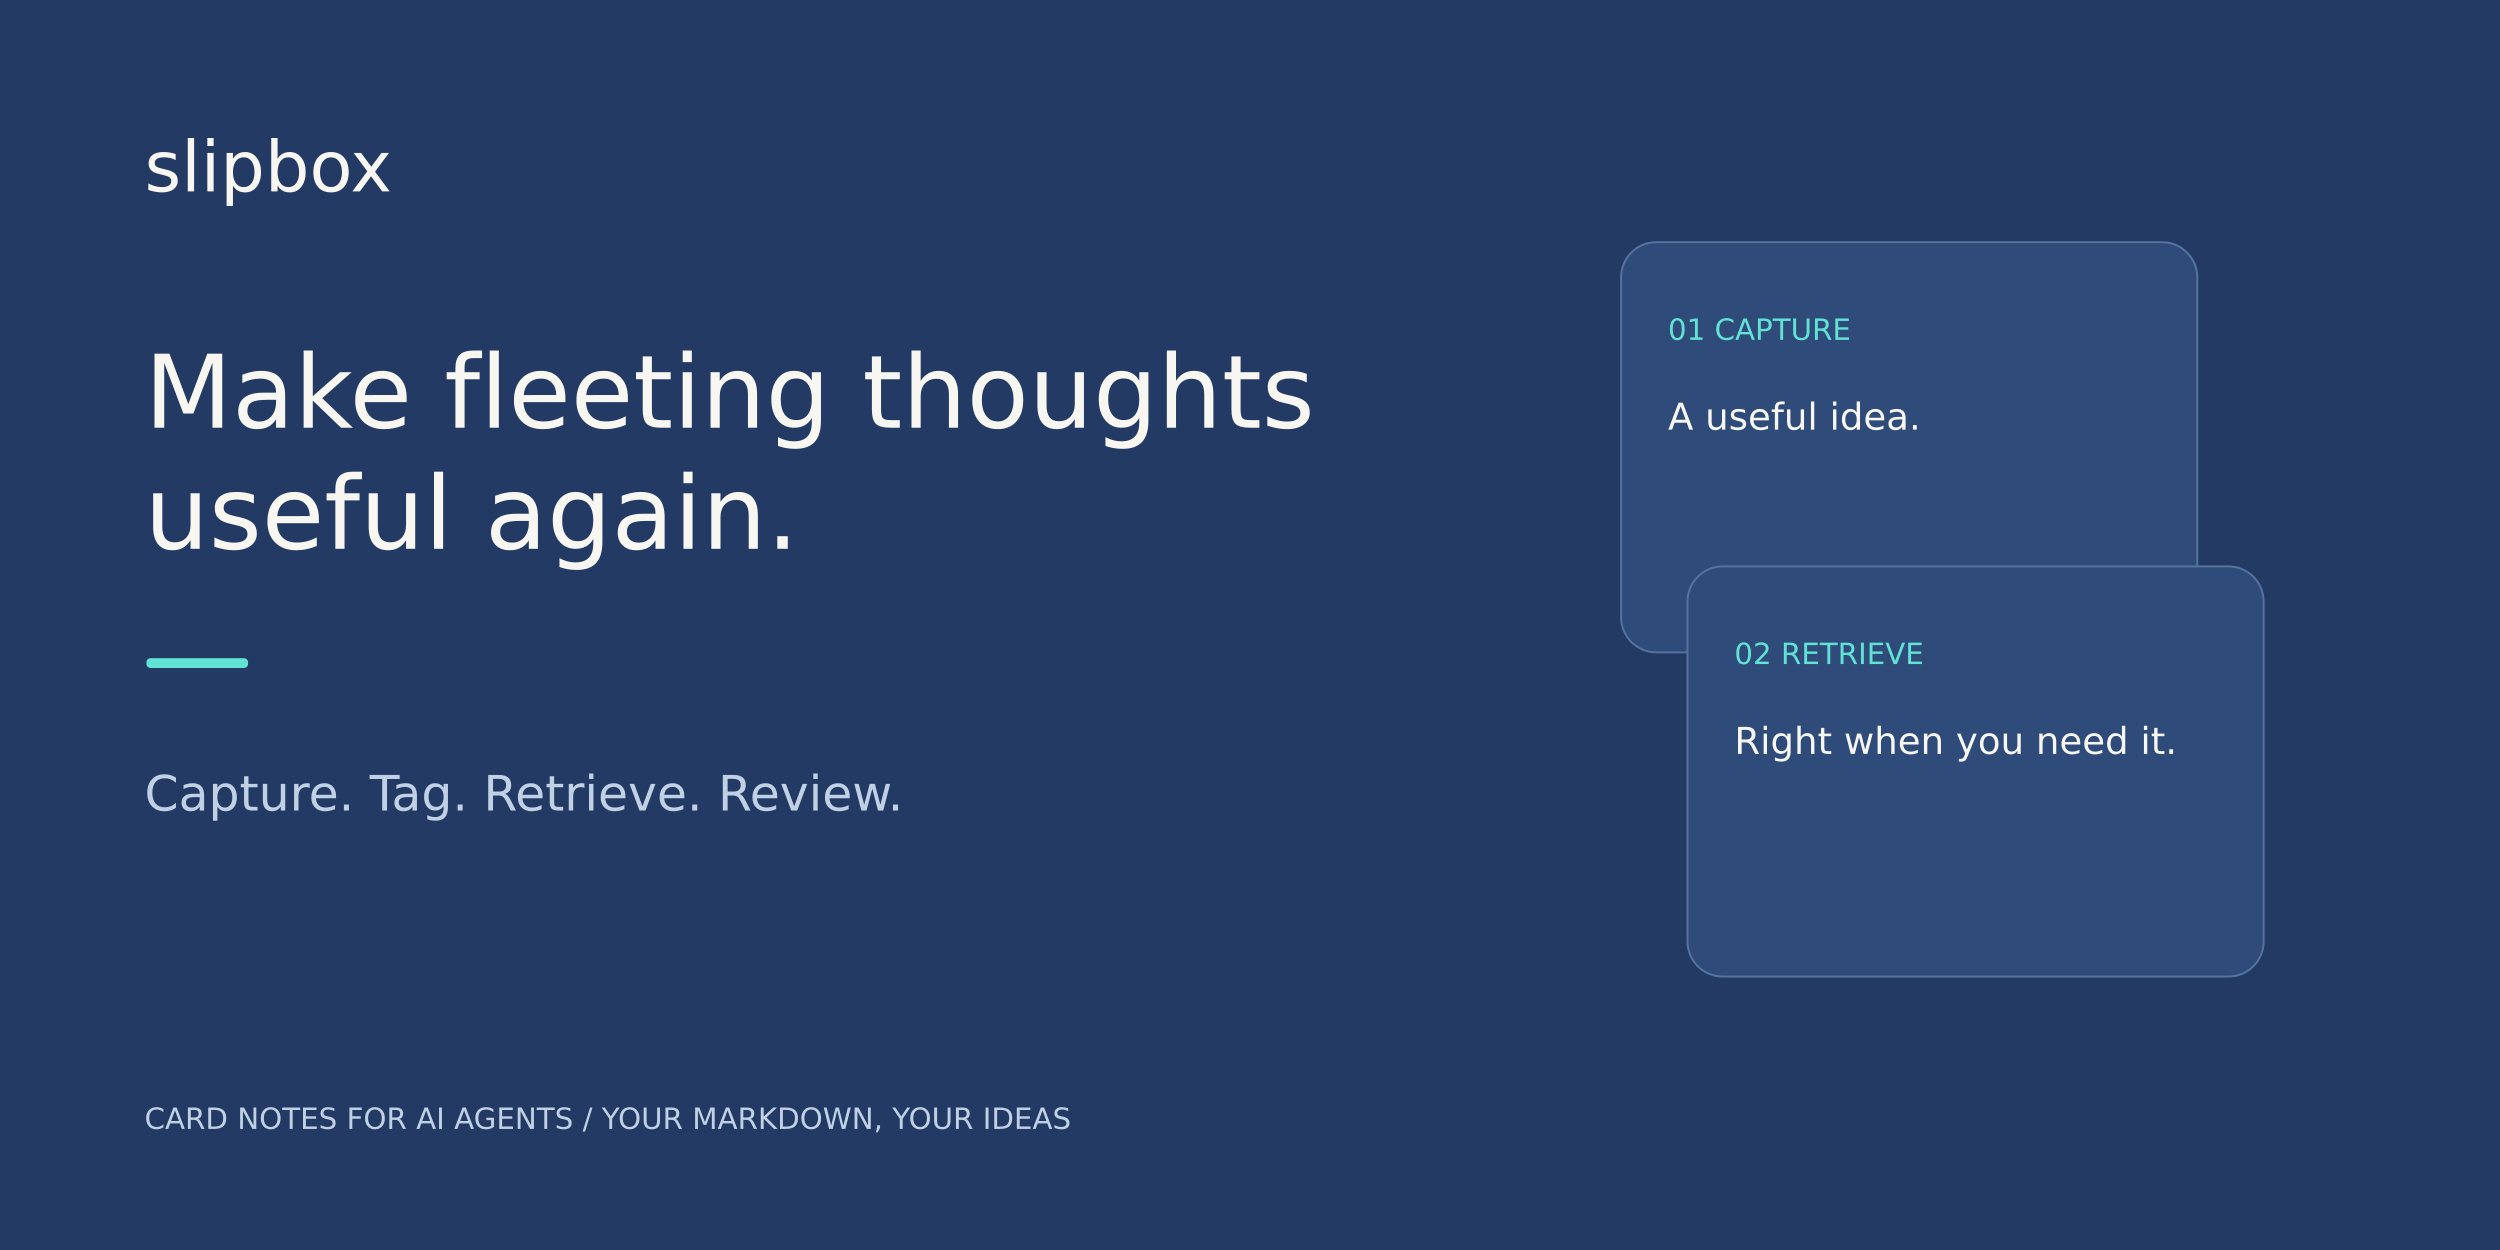
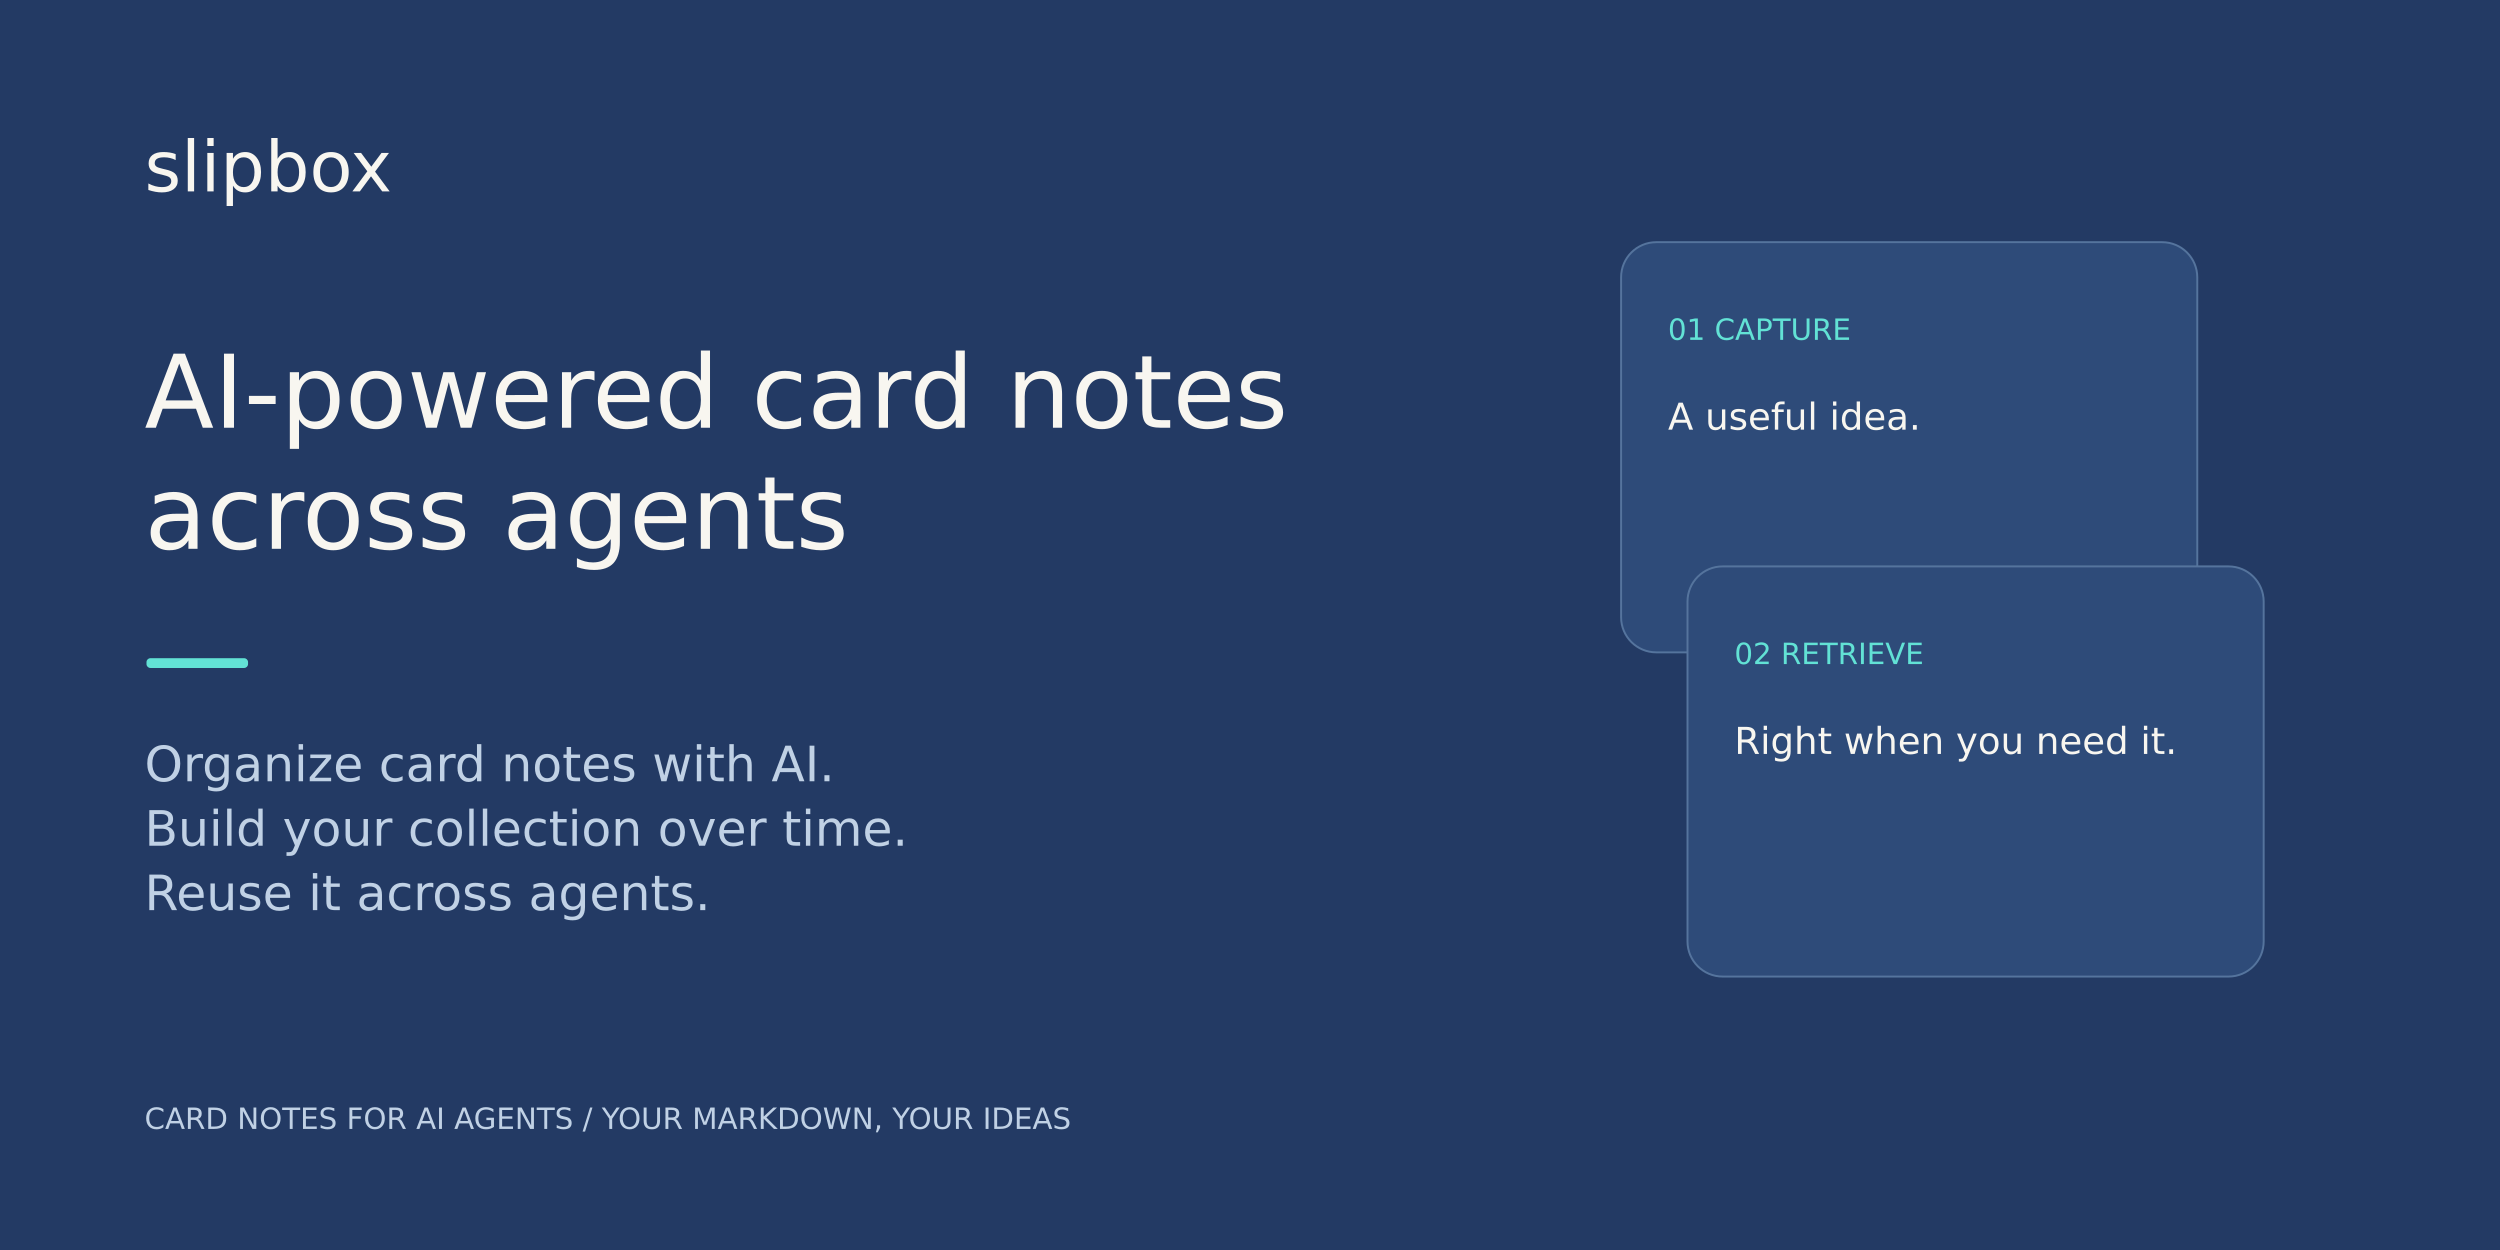
<svg xmlns="http://www.w3.org/2000/svg" width="1280" height="640" viewBox="0 0 1280 640">
  <rect width="1280" height="640" fill="#233A64" />
  <g font-family="Segoe UI,DejaVu Sans,sans-serif">
    <text x="74" y="98" fill="#F8F6F0" font-size="36">slipbox</text>
-     <text x="74" y="219" fill="#F8F6F0" font-size="52">Make fleeting thoughts</text>
-     <text x="74" y="281" fill="#F8F6F0" font-size="52">useful again.</text>
+     <text x="74" y="219" fill="#F8F6F0" font-size="52">AI-powered card notes</text>
+     <text x="74" y="281" fill="#F8F6F0" font-size="52">across agents</text>
    <rect x="75" y="337" width="52" height="5" rx="2" fill="#62E2D5" />
-     <text x="74" y="415" fill="#C0D1E5" font-size="25">Capture. Tag. Retrieve. Review.</text>
+     <text x="74" y="400" fill="#C0D1E5" font-size="25">Organize card notes with AI.</text>
+     <text x="74" y="433" fill="#C0D1E5" font-size="25">Build your collection over time.</text>
+     <text x="74" y="466" fill="#C0D1E5" font-size="25">Reuse it across agents.</text>
    <text x="74" y="578" fill="#C0D1E5" font-size="15">CARD NOTES FOR AI AGENTS / YOUR MARKDOWN, YOUR IDEAS</text>
    <rect x="830" y="124" width="295" height="210" rx="18" fill="#2E4B79" stroke="#55749D" />
    <text x="854" y="174" fill="#62E2D5" font-size="15">01 CAPTURE</text>
    <text x="854" y="220" fill="#F8F6F0" font-size="19">A useful idea.</text>
    <rect x="864" y="290" width="295" height="210" rx="18" fill="#2E4B79" stroke="#55749D" />
    <text x="888" y="340" fill="#62E2D5" font-size="15">02 RETRIEVE</text>
    <text x="888" y="386" fill="#F8F6F0" font-size="19">Right when you need it.</text>
  </g>
</svg>
